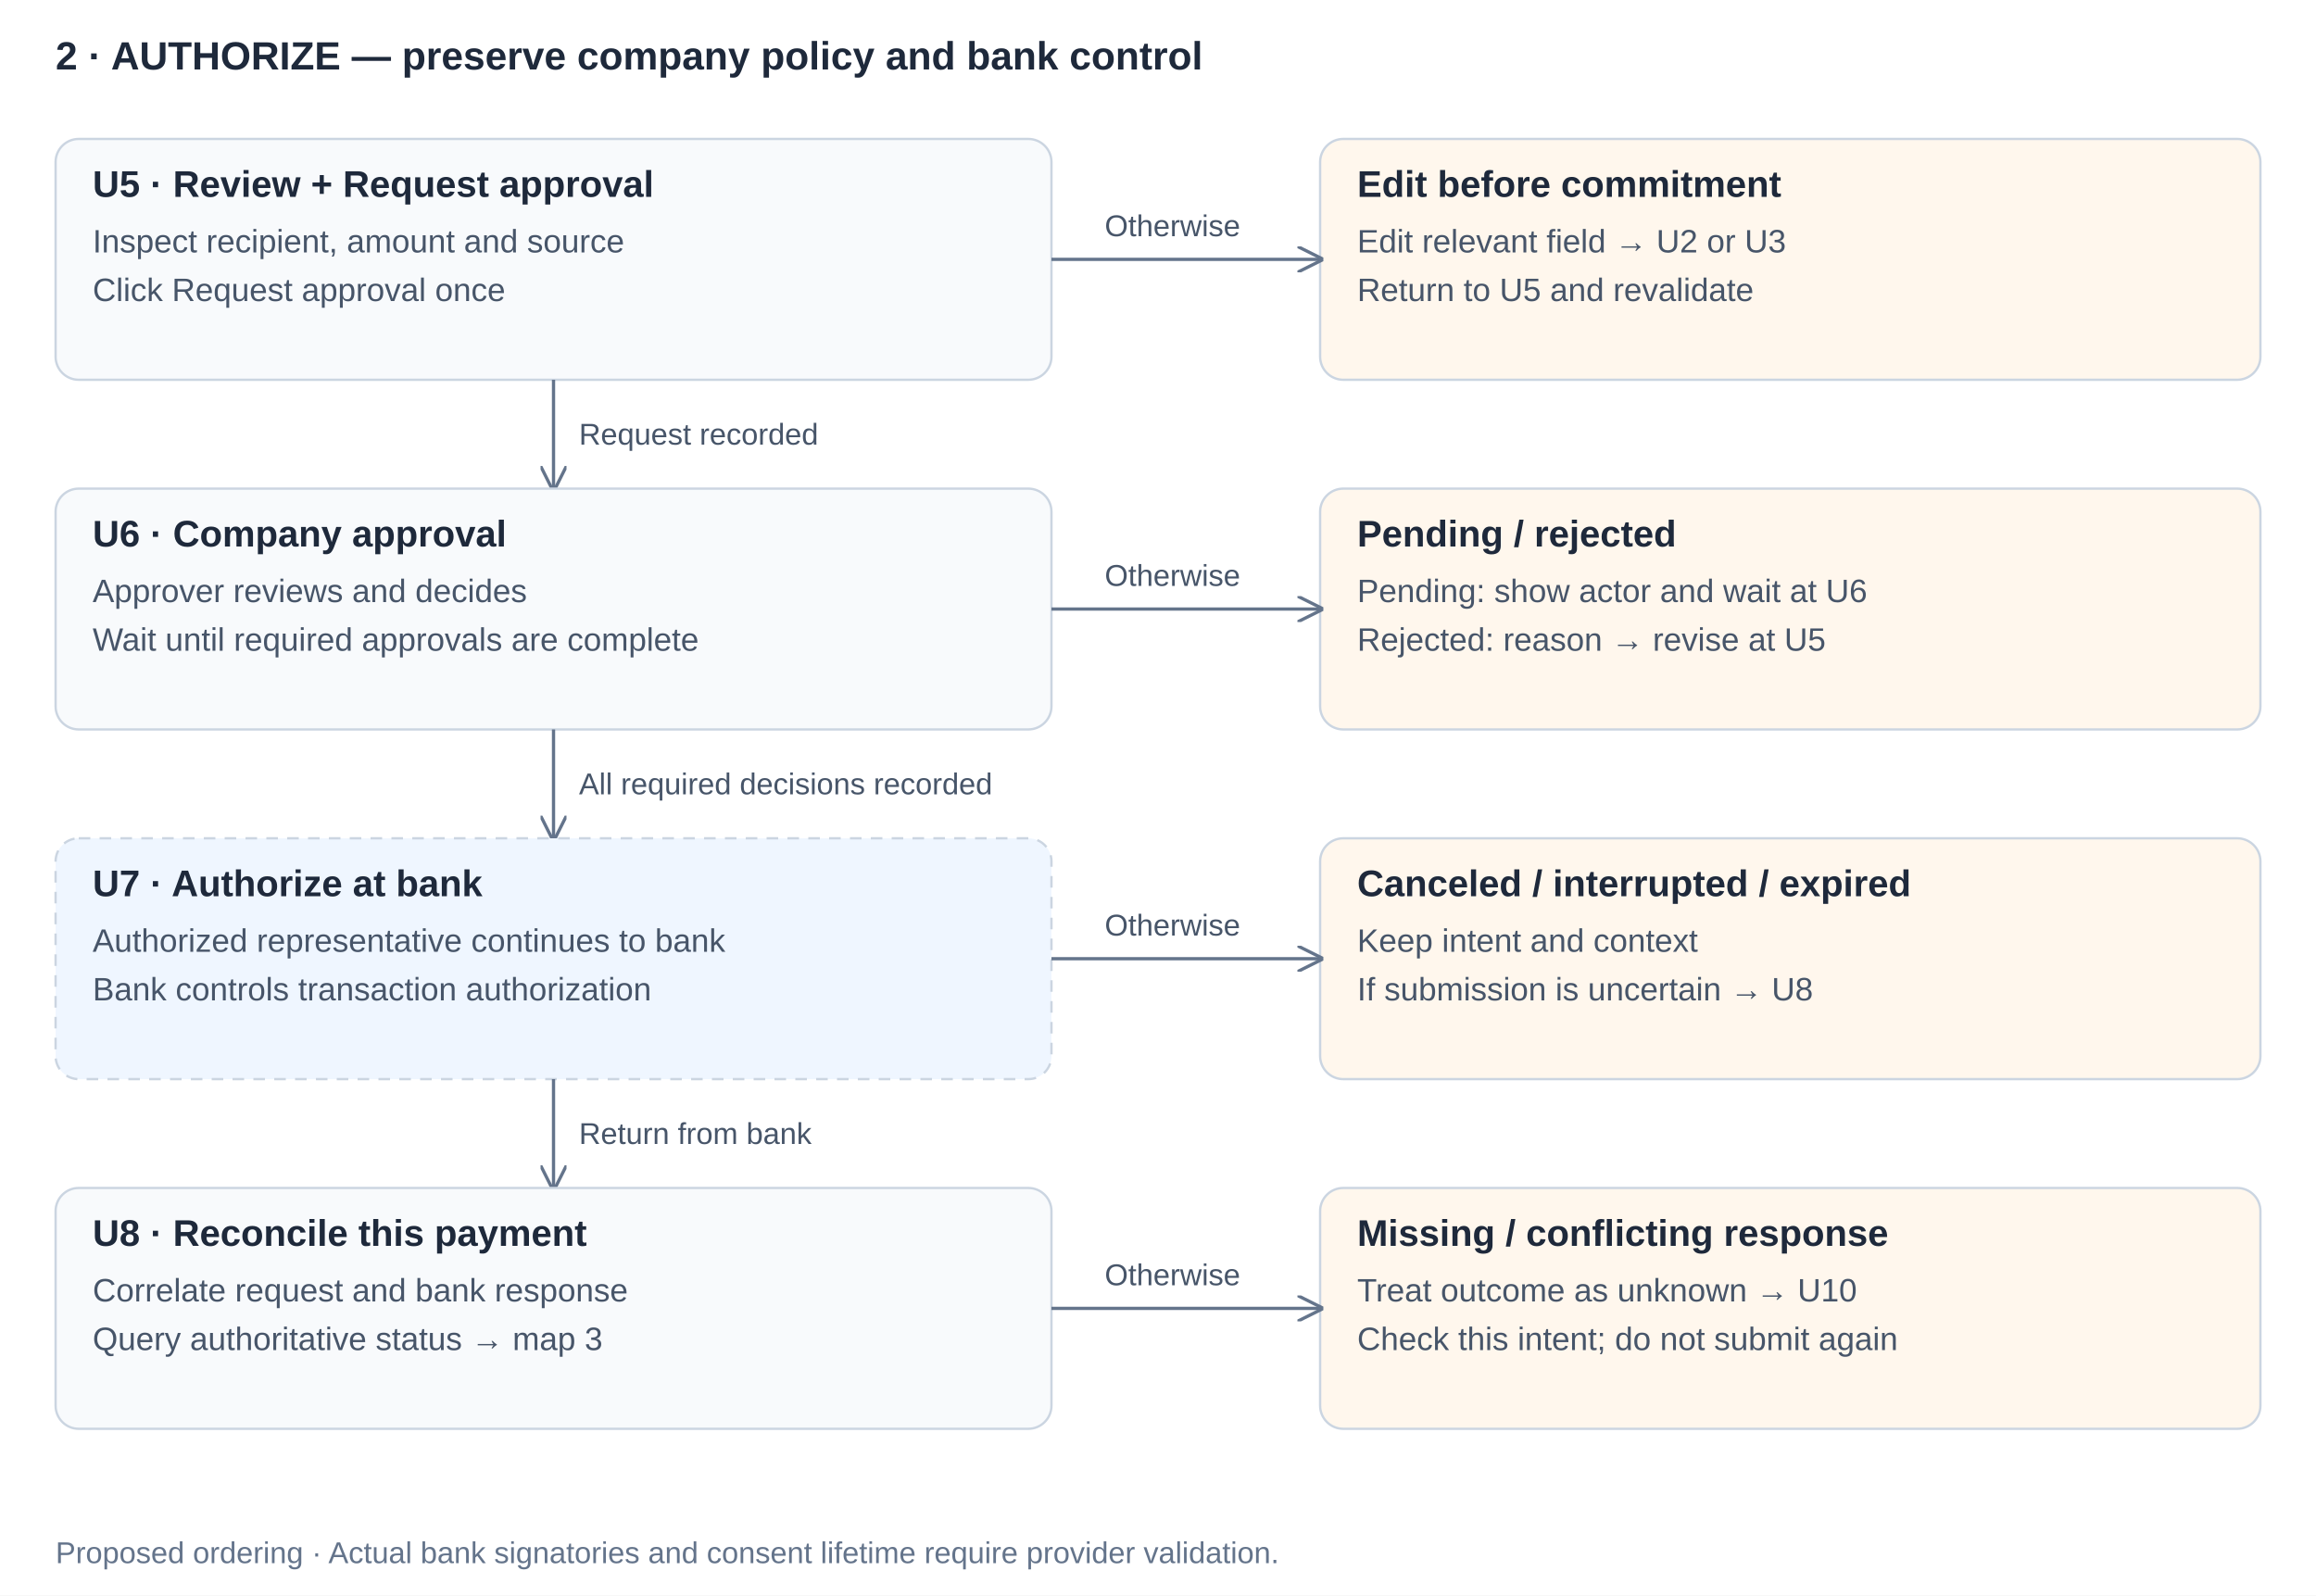
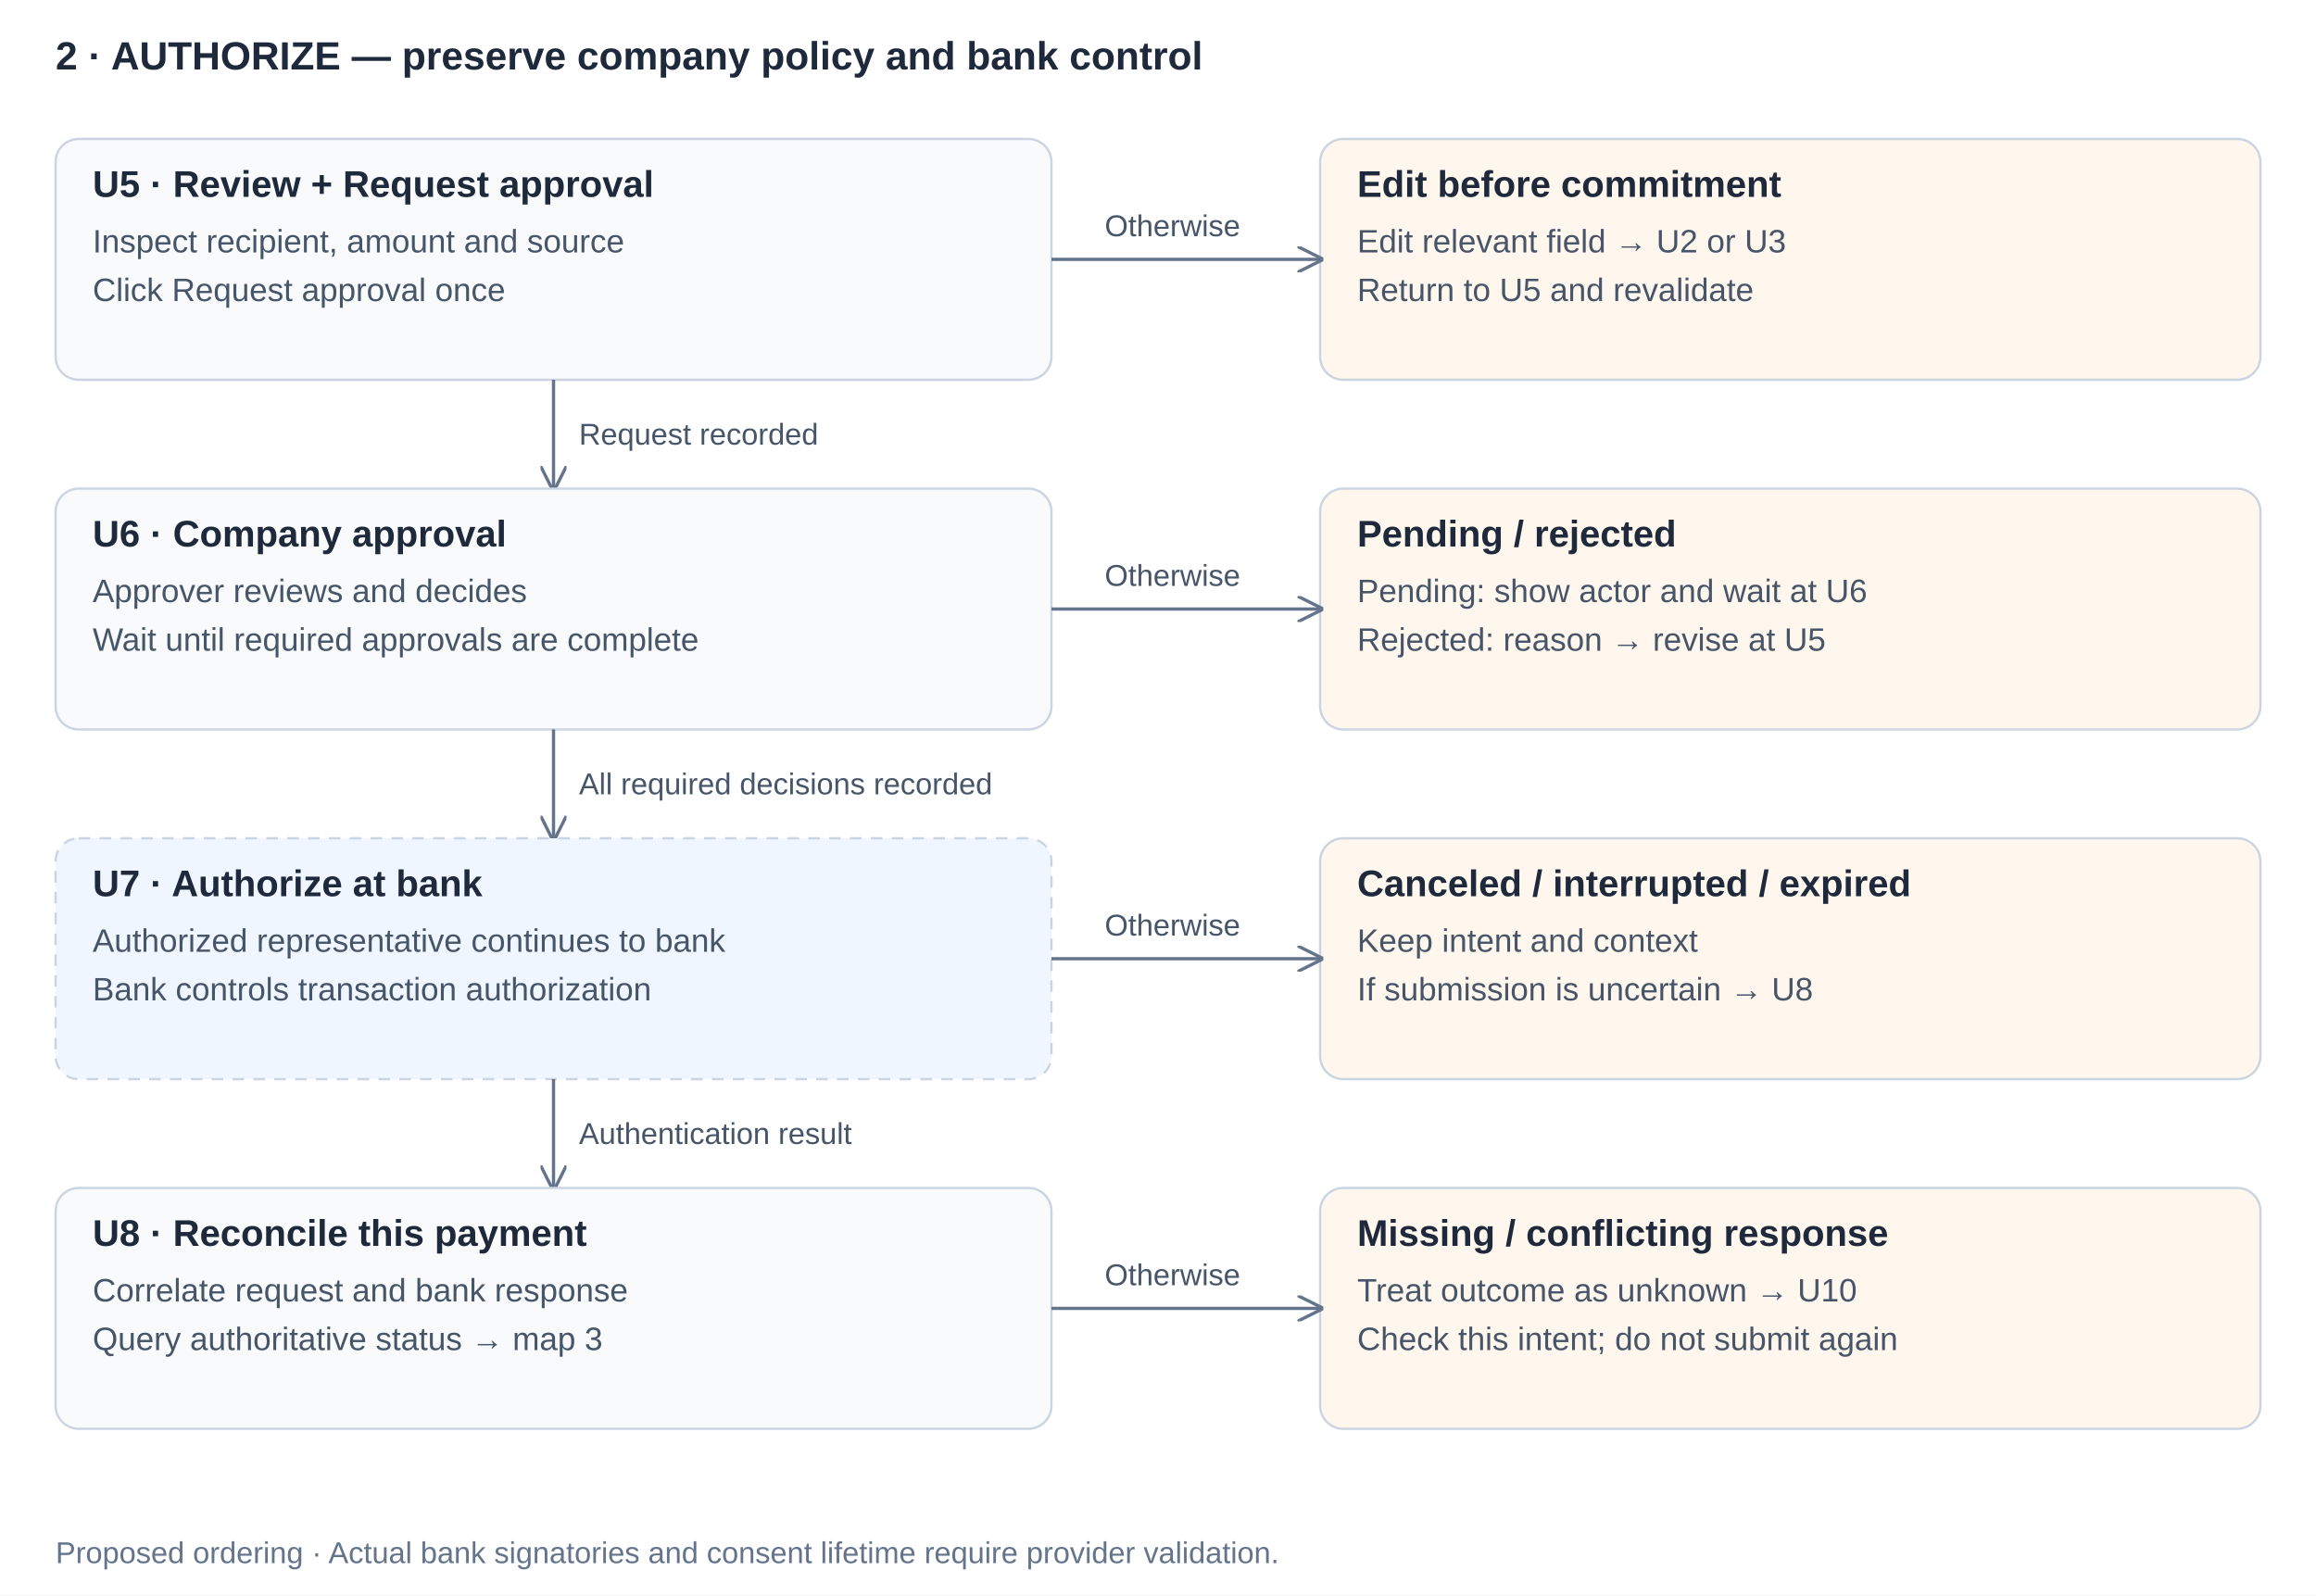
<svg xmlns="http://www.w3.org/2000/svg" width="1000" height="689" viewBox="0 0 1000 689" role="img" aria-labelledby="title">
  <defs>
    <marker id="arrow" markerWidth="8" markerHeight="8" refX="7" refY="4" orient="auto">
      <path d="M0 0L8 4L0 8" fill="none" stroke="#64748b" />
    </marker>
  </defs>
  <rect width="1000" height="689" fill="white" />
  <g font-family="Nunito Sans,Arial,sans-serif">
    <text x="24" y="30" font-size="17" font-weight="700" fill="#1e293b">2 · AUTHORIZE — preserve company policy and bank control</text>
    <rect x="24" y="60" width="430" height="104" rx="10" fill="#f8fafc" stroke="#cbd5e1" />
    <text x="40" y="85" font-size="16" font-weight="700" fill="#1e293b">U5 · Review + Request approval</text>
    <text x="40" y="109" font-size="14" fill="#475569">Inspect recipient, amount and source</text>
    <text x="40" y="130" font-size="14" fill="#475569">Click Request approval once</text>
    <path d="M239 164V211" fill="none" stroke="#64748b" stroke-width="1.4" marker-end="url(#arrow)" />
    <text x="250" y="192" font-size="13" fill="#475569">Request recorded</text>
    <rect x="570" y="60" width="406" height="104" rx="10" fill="#fff7ed" stroke="#cbd5e1" />
    <text x="586" y="85" font-size="16" font-weight="700" fill="#1e293b">Edit before commitment</text>
    <text x="586" y="109" font-size="14" fill="#475569">Edit relevant field → U2 or U3</text>
    <text x="586" y="130" font-size="14" fill="#475569">Return to U5 and revalidate</text>
    <path d="M454 112H570" fill="none" stroke="#64748b" stroke-width="1.4" marker-end="url(#arrow)" />
    <text x="477" y="102" font-size="13" fill="#475569">Otherwise</text>
    <rect x="24" y="211" width="430" height="104" rx="10" fill="#f8fafc" stroke="#cbd5e1" />
    <text x="40" y="236" font-size="16" font-weight="700" fill="#1e293b">U6 · Company approval</text>
    <text x="40" y="260" font-size="14" fill="#475569">Approver reviews and decides</text>
    <text x="40" y="281" font-size="14" fill="#475569">Wait until required approvals are complete</text>
    <path d="M239 315V362" fill="none" stroke="#64748b" stroke-width="1.4" marker-end="url(#arrow)" />
    <text x="250" y="343" font-size="13" fill="#475569">All required decisions recorded</text>
    <rect x="570" y="211" width="406" height="104" rx="10" fill="#fff7ed" stroke="#cbd5e1" />
    <text x="586" y="236" font-size="16" font-weight="700" fill="#1e293b">Pending / rejected</text>
    <text x="586" y="260" font-size="14" fill="#475569">Pending: show actor and wait at U6</text>
    <text x="586" y="281" font-size="14" fill="#475569">Rejected: reason → revise at U5</text>
    <path d="M454 263H570" fill="none" stroke="#64748b" stroke-width="1.4" marker-end="url(#arrow)" />
    <text x="477" y="253" font-size="13" fill="#475569">Otherwise</text>
    <rect x="24" y="362" width="430" height="104" rx="10" fill="#eff6ff" stroke="#cbd5e1" stroke-dasharray="5 4" />
    <text x="40" y="387" font-size="16" font-weight="700" fill="#1e293b">U7 · Authorize at bank</text>
    <text x="40" y="411" font-size="14" fill="#475569">Authorized representative continues to bank</text>
    <text x="40" y="432" font-size="14" fill="#475569">Bank controls transaction authorization</text>
    <path d="M239 466V513" fill="none" stroke="#64748b" stroke-width="1.4" marker-end="url(#arrow)" />
-     <text x="250" y="494" font-size="13" fill="#475569">Return from bank</text>
+     <text x="250" y="494" font-size="13" fill="#475569">Authentication result</text>
    <rect x="570" y="362" width="406" height="104" rx="10" fill="#fff7ed" stroke="#cbd5e1" />
    <text x="586" y="387" font-size="16" font-weight="700" fill="#1e293b">Canceled / interrupted / expired</text>
    <text x="586" y="411" font-size="14" fill="#475569">Keep intent and context</text>
    <text x="586" y="432" font-size="14" fill="#475569">If submission is uncertain → U8</text>
    <path d="M454 414H570" fill="none" stroke="#64748b" stroke-width="1.4" marker-end="url(#arrow)" />
    <text x="477" y="404" font-size="13" fill="#475569">Otherwise</text>
    <rect x="24" y="513" width="430" height="104" rx="10" fill="#f8fafc" stroke="#cbd5e1" />
    <text x="40" y="538" font-size="16" font-weight="700" fill="#1e293b">U8 · Reconcile this payment</text>
    <text x="40" y="562" font-size="14" fill="#475569">Correlate request and bank response</text>
    <text x="40" y="583" font-size="14" fill="#475569">Query authoritative status → map 3</text>
    <rect x="570" y="513" width="406" height="104" rx="10" fill="#fff7ed" stroke="#cbd5e1" />
    <text x="586" y="538" font-size="16" font-weight="700" fill="#1e293b">Missing / conflicting response</text>
    <text x="586" y="562" font-size="14" fill="#475569">Treat outcome as unknown → U10</text>
    <text x="586" y="583" font-size="14" fill="#475569">Check this intent; do not submit again</text>
    <path d="M454 565H570" fill="none" stroke="#64748b" stroke-width="1.4" marker-end="url(#arrow)" />
    <text x="477" y="555" font-size="13" fill="#475569">Otherwise</text>
    <text x="24" y="675" font-size="13" fill="#64748b">Proposed ordering · Actual bank signatories and consent lifetime require provider validation.</text>
  </g>
</svg>
